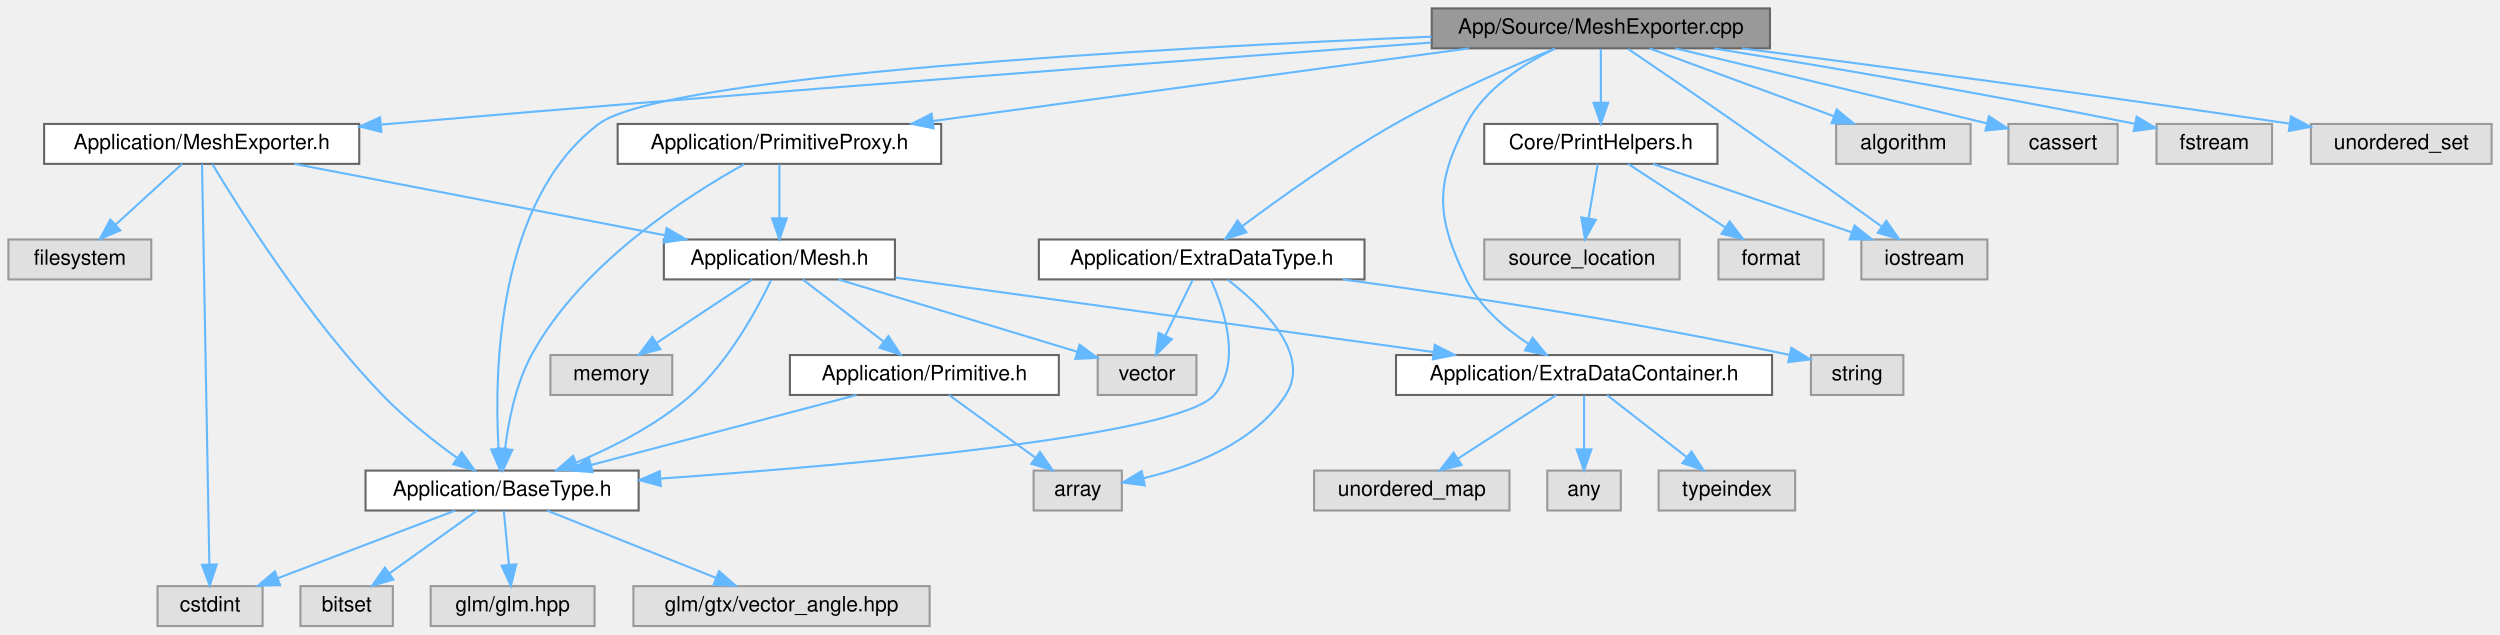
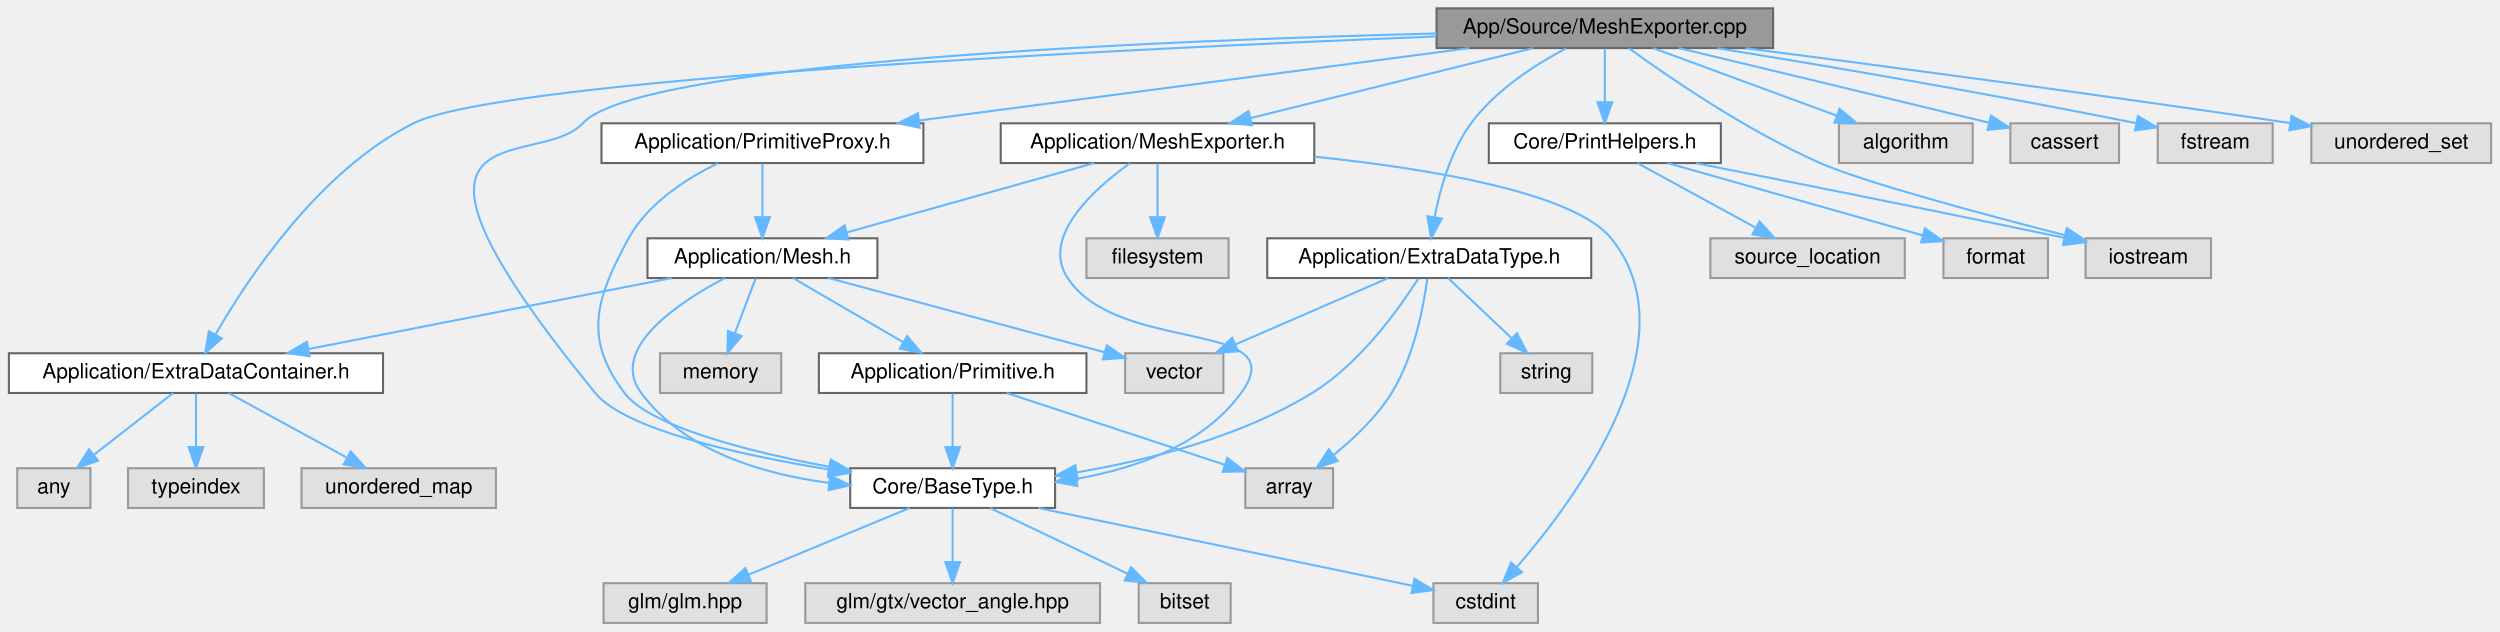
- <svg xmlns="http://www.w3.org/2000/svg" xmlns:xlink="http://www.w3.org/1999/xlink" width="1190pt" height="302pt" viewBox="0.00 0.00 1190.00 302.00">
+ <svg xmlns="http://www.w3.org/2000/svg" xmlns:xlink="http://www.w3.org/1999/xlink" width="1196pt" height="302pt" viewBox="0.00 0.00 1195.50 302.00">
  <g id="graph0" class="graph" transform="scale(1 1) rotate(0) translate(4 298)">
    <g id="Node000001" class="node">
      <g id="a_Node000001">
        <a xlink:title=" ">
-           <polygon fill="#999999" stroke="#666666" points="838.5,-294 677.5,-294 677.5,-275 838.5,-275 838.5,-294" />
-           <text text-anchor="middle" x="758" y="-282" font-family="Helvetica,sans-Serif" font-size="10.00">App/Source/MeshExporter.cpp</text>
+           <polygon fill="#999999" stroke="#666666" points="844,-294 683,-294 683,-275 844,-275 844,-294" />
+           <text text-anchor="middle" x="763.5" y="-282" font-family="Helvetica,sans-Serif" font-size="10.00">App/Source/MeshExporter.cpp</text>
        </a>
      </g>
    </g>
    <g id="Node000002" class="node">
      <g id="a_Node000002">
        <a xlink:href="MeshExporter_8h.html" target="_top" xlink:title=" ">
-           <polygon fill="white" stroke="#666666" points="167,-239 17,-239 17,-220 167,-220 167,-239" />
-           <text text-anchor="middle" x="92" y="-227" font-family="Helvetica,sans-Serif" font-size="10.00">Application/MeshExporter.h</text>
+           <polygon fill="white" stroke="#666666" points="624.5,-239 474.5,-239 474.5,-220 624.5,-220 624.5,-239" />
+           <text text-anchor="middle" x="549.5" y="-227" font-family="Helvetica,sans-Serif" font-size="10.00">Application/MeshExporter.h</text>
        </a>
      </g>
    </g>
    <g id="edge1_Node000001_Node000002" class="edge">
      <g id="a_edge1_Node000001_Node000002">
        <a xlink:title=" ">
-           <path fill="none" stroke="#63b8ff" d="M677.21,-277.74C565.59,-269.67 357.92,-254.27 181,-239 179.88,-238.9 178.75,-238.81 177.61,-238.71" />
-           <polygon fill="#63b8ff" stroke="#63b8ff" points="177.52,-235.18 167.25,-237.78 176.9,-242.16 177.52,-235.18" />
-         </a>
-       </g>
-     </g>
-     <g id="Node000003" class="node">
-       <g id="a_Node000003">
-         <a xlink:href="BaseType_8h.html" target="_top" xlink:title=" ">
-           <polygon fill="white" stroke="#666666" points="300,-74 170,-74 170,-55 300,-55 300,-74" />
-           <text text-anchor="middle" x="235" y="-62" font-family="Helvetica,sans-Serif" font-size="10.00">Application/BaseType.h</text>
-         </a>
-       </g>
-     </g>
-     <g id="edge20_Node000001_Node000003" class="edge">
-       <g id="a_edge20_Node000001_Node000003">
-         <a xlink:title=" ">
-           <path fill="none" stroke="#63b8ff" d="M677.44,-280.56C549.7,-275.22 311.89,-262.27 281,-239 232.71,-202.63 231.19,-121.74 233.29,-84.7" />
-           <polygon fill="#63b8ff" stroke="#63b8ff" points="236.81,-84.55 234.04,-74.32 229.83,-84.04 236.81,-84.55" />
+           <path fill="none" stroke="#63b8ff" d="M729.12,-274.98C692.41,-265.89 634.12,-251.46 593.95,-241.51" />
+           <polygon fill="#63b8ff" stroke="#63b8ff" points="594.7,-238.09 584.15,-239.08 593.02,-244.88 594.7,-238.09" />
+         </a>
+       </g>
+     </g>
+     <g id="Node000004" class="node">
+       <g id="a_Node000004">
+         <a xlink:href="ExtraDataContainer_8h.html" target="_top" xlink:title=" ">
+           <polygon fill="white" stroke="#666666" points="179,-129 0,-129 0,-110 179,-110 179,-129" />
+           <text text-anchor="middle" x="89.5" y="-117" font-family="Helvetica,sans-Serif" font-size="10.00">Application/ExtraDataContainer.h</text>
+         </a>
+       </g>
+     </g>
+     <g id="edge20_Node000001_Node000004" class="edge">
+       <g id="a_edge20_Node000001_Node000004">
+         <a xlink:title=" ">
+           <path fill="none" stroke="#63b8ff" d="M683,-280.57C536.21,-274.73 236.16,-260.36 193.5,-239 148.38,-216.41 114.31,-164.9 98.77,-137.84" />
+           <polygon fill="#63b8ff" stroke="#63b8ff" points="101.82,-136.11 93.9,-129.07 95.7,-139.52 101.82,-136.11" />
        </a>
      </g>
    </g>
    <g id="Node000009" class="node">
      <g id="a_Node000009">
-         <a xlink:href="ExtraDataContainer_8h.html" target="_top" xlink:title=" ">
-           <polygon fill="white" stroke="#666666" points="839.5,-129 660.5,-129 660.5,-110 839.5,-110 839.5,-129" />
-           <text text-anchor="middle" x="750" y="-117" font-family="Helvetica,sans-Serif" font-size="10.00">Application/ExtraDataContainer.h</text>
-         </a>
-       </g>
-     </g>
-     <g id="edge21_Node000001_Node000009" class="edge">
-       <g id="a_edge21_Node000001_Node000009">
-         <a xlink:title=" ">
-           <path fill="none" stroke="#63b8ff" d="M736.21,-274.87C721.36,-267.69 702.84,-255.91 694,-239 678.77,-209.85 679.7,-194.62 694,-165 700.22,-152.12 712.18,-141.82 723.46,-134.38" />
-           <polygon fill="#63b8ff" stroke="#63b8ff" points="725.51,-137.23 732.23,-129.04 721.87,-131.25 725.51,-137.23" />
+         <a xlink:href="BaseType_8h.html" target="_top" xlink:title=" ">
+           <polygon fill="white" stroke="#666666" points="500.5,-74 402.5,-74 402.5,-55 500.5,-55 500.5,-74" />
+           <text text-anchor="middle" x="451.5" y="-62" font-family="Helvetica,sans-Serif" font-size="10.00">Core/BaseType.h</text>
+         </a>
+       </g>
+     </g>
+     <g id="edge29_Node000001_Node000009" class="edge">
+       <g id="a_edge29_Node000001_Node000009">
+         <a xlink:title=" ">
+           <path fill="none" stroke="#63b8ff" d="M682.99,-281.98C551.24,-278.66 301.44,-268.51 274.5,-239 253.22,-215.7 165.59,-250.56 280.5,-110 294.73,-92.59 348.73,-80.53 392.29,-73.4" />
+           <polygon fill="#63b8ff" stroke="#63b8ff" points="392.92,-76.84 402.25,-71.82 391.83,-69.93 392.92,-76.84" />
        </a>
      </g>
    </g>
    <g id="Node000018" class="node">
      <g id="a_Node000018">
        <a xlink:href="ExtraDataType_8h.html" target="_top" xlink:title=" ">
-           <polygon fill="white" stroke="#666666" points="645.5,-184 490.5,-184 490.5,-165 645.5,-165 645.5,-184" />
-           <text text-anchor="middle" x="568" y="-172" font-family="Helvetica,sans-Serif" font-size="10.00">Application/ExtraDataType.h</text>
-         </a>
-       </g>
-     </g>
-     <g id="edge22_Node000001_Node000018" class="edge">
-       <g id="a_edge22_Node000001_Node000018">
-         <a xlink:title=" ">
-           <path fill="none" stroke="#63b8ff" d="M736.04,-274.85C715.81,-266.57 685.2,-253.27 660,-239 633.73,-224.13 605.42,-203.88 587.25,-190.29" />
-           <polygon fill="#63b8ff" stroke="#63b8ff" points="589.28,-187.44 579.19,-184.2 585.06,-193.02 589.28,-187.44" />
+           <polygon fill="white" stroke="#666666" points="757,-184 602,-184 602,-165 757,-165 757,-184" />
+           <text text-anchor="middle" x="679.5" y="-172" font-family="Helvetica,sans-Serif" font-size="10.00">Application/ExtraDataType.h</text>
+         </a>
+       </g>
+     </g>
+     <g id="edge21_Node000001_Node000018" class="edge">
+       <g id="a_edge21_Node000001_Node000018">
+         <a xlink:title=" ">
+           <path fill="none" stroke="#63b8ff" d="M744.98,-274.88C730.64,-267.32 711.29,-255.03 699.5,-239 689.76,-225.76 684.67,-207.64 682.07,-194.14" />
+           <polygon fill="#63b8ff" stroke="#63b8ff" points="685.5,-193.4 680.42,-184.1 678.59,-194.54 685.5,-193.4" />
        </a>
      </g>
    </g>
    <g id="Node000020" class="node">
      <g id="a_Node000020">
        <a xlink:href="PrimitiveProxy_8h.html" target="_top" xlink:title=" ">
-           <polygon fill="white" stroke="#666666" points="444,-239 290,-239 290,-220 444,-220 444,-239" />
-           <text text-anchor="middle" x="367" y="-227" font-family="Helvetica,sans-Serif" font-size="10.00">Application/PrimitiveProxy.h</text>
-         </a>
-       </g>
-     </g>
-     <g id="edge27_Node000001_Node000020" class="edge">
-       <g id="a_edge27_Node000001_Node000020">
-         <a xlink:title=" ">
-           <path fill="none" stroke="#63b8ff" d="M695.18,-274.98C625.6,-265.55 513.55,-250.36 440.09,-240.41" />
-           <polygon fill="#63b8ff" stroke="#63b8ff" points="440.37,-236.91 429.99,-239.04 439.43,-243.85 440.37,-236.91" />
+           <polygon fill="white" stroke="#666666" points="437.5,-239 283.5,-239 283.5,-220 437.5,-220 437.5,-239" />
+           <text text-anchor="middle" x="360.5" y="-227" font-family="Helvetica,sans-Serif" font-size="10.00">Application/PrimitiveProxy.h</text>
+         </a>
+       </g>
+     </g>
+     <g id="edge26_Node000001_Node000020" class="edge">
+       <g id="a_edge26_Node000001_Node000020">
+         <a xlink:title=" ">
+           <path fill="none" stroke="#63b8ff" d="M698.75,-274.98C626.88,-265.53 511.08,-250.3 435.37,-240.35" />
+           <polygon fill="#63b8ff" stroke="#63b8ff" points="435.79,-236.87 425.42,-239.04 434.88,-243.81 435.79,-236.87" />
        </a>
      </g>
    </g>
    <g id="Node000021" class="node">
      <g id="a_Node000021">
        <a xlink:href="PrintHelpers_8h.html" target="_top" xlink:title=" ">
-           <polygon fill="white" stroke="#666666" points="813.5,-239 702.5,-239 702.5,-220 813.5,-220 813.5,-239" />
-           <text text-anchor="middle" x="758" y="-227" font-family="Helvetica,sans-Serif" font-size="10.00">Core/PrintHelpers.h</text>
+           <polygon fill="white" stroke="#666666" points="819,-239 708,-239 708,-220 819,-220 819,-239" />
+           <text text-anchor="middle" x="763.5" y="-227" font-family="Helvetica,sans-Serif" font-size="10.00">Core/PrintHelpers.h</text>
        </a>
      </g>
    </g>
    <g id="edge30_Node000001_Node000021" class="edge">
      <g id="a_edge30_Node000001_Node000021">
        <a xlink:title=" ">
-           <path fill="none" stroke="#63b8ff" d="M758,-274.75C758,-267.8 758,-257.85 758,-249.13" />
-           <polygon fill="#63b8ff" stroke="#63b8ff" points="761.5,-249.09 758,-239.09 754.5,-249.09 761.5,-249.09" />
+           <path fill="none" stroke="#63b8ff" d="M763.5,-274.75C763.5,-267.8 763.5,-257.85 763.5,-249.13" />
+           <polygon fill="#63b8ff" stroke="#63b8ff" points="767,-249.09 763.5,-239.09 760,-249.09 767,-249.09" />
        </a>
      </g>
    </g>
    <g id="Node000023" class="node">
      <g id="a_Node000023">
        <a xlink:title=" ">
-           <polygon fill="#e0e0e0" stroke="#999999" points="942,-184 882,-184 882,-165 942,-165 942,-184" />
-           <text text-anchor="middle" x="912" y="-172" font-family="Helvetica,sans-Serif" font-size="10.00">iostream</text>
+           <polygon fill="#e0e0e0" stroke="#999999" points="1053.5,-184 993.5,-184 993.5,-165 1053.5,-165 1053.5,-184" />
+           <text text-anchor="middle" x="1023.5" y="-172" font-family="Helvetica,sans-Serif" font-size="10.00">iostream</text>
        </a>
      </g>
    </g>
    <g id="edge37_Node000001_Node000023" class="edge">
      <g id="a_edge37_Node000001_Node000023">
        <a xlink:title=" ">
-           <path fill="none" stroke="#63b8ff" d="M771,-274.71C784.16,-265.78 805.07,-251.54 823,-239 846.58,-222.52 873.44,-203.29 891.43,-190.35" />
-           <polygon fill="#63b8ff" stroke="#63b8ff" points="893.89,-192.89 899.96,-184.2 889.8,-187.21 893.89,-192.89" />
+           <path fill="none" stroke="#63b8ff" d="M774.96,-274.95C793.39,-261.56 831.12,-235.56 866.5,-220 887.43,-210.79 944.41,-195.5 983.64,-185.46" />
+           <polygon fill="#63b8ff" stroke="#63b8ff" points="984.61,-188.82 993.44,-182.96 982.89,-182.04 984.61,-188.82" />
        </a>
      </g>
    </g>
    <g id="Node000025" class="node">
      <g id="a_Node000025">
        <a xlink:title=" ">
-           <polygon fill="#e0e0e0" stroke="#999999" points="934,-239 870,-239 870,-220 934,-220 934,-239" />
-           <text text-anchor="middle" x="902" y="-227" font-family="Helvetica,sans-Serif" font-size="10.00">algorithm</text>
+           <polygon fill="#e0e0e0" stroke="#999999" points="939.5,-239 875.5,-239 875.5,-220 939.5,-220 939.5,-239" />
+           <text text-anchor="middle" x="907.5" y="-227" font-family="Helvetica,sans-Serif" font-size="10.00">algorithm</text>
        </a>
      </g>
    </g>
    <g id="edge34_Node000001_Node000025" class="edge">
      <g id="a_edge34_Node000001_Node000025">
        <a xlink:title=" ">
-           <path fill="none" stroke="#63b8ff" d="M781.14,-274.98C804.82,-266.27 841.87,-252.63 868.71,-242.75" />
-           <polygon fill="#63b8ff" stroke="#63b8ff" points="870.27,-245.91 878.44,-239.17 867.85,-239.34 870.27,-245.91" />
+           <path fill="none" stroke="#63b8ff" d="M786.64,-274.98C810.32,-266.27 847.37,-252.63 874.21,-242.75" />
+           <polygon fill="#63b8ff" stroke="#63b8ff" points="875.77,-245.91 883.94,-239.17 873.35,-239.34 875.77,-245.91" />
        </a>
      </g>
    </g>
    <g id="Node000026" class="node">
      <g id="a_Node000026">
        <a xlink:title=" ">
-           <polygon fill="#e0e0e0" stroke="#999999" points="1004,-239 952,-239 952,-220 1004,-220 1004,-239" />
-           <text text-anchor="middle" x="978" y="-227" font-family="Helvetica,sans-Serif" font-size="10.00">cassert</text>
+           <polygon fill="#e0e0e0" stroke="#999999" points="1009.5,-239 957.5,-239 957.5,-220 1009.5,-220 1009.5,-239" />
+           <text text-anchor="middle" x="983.5" y="-227" font-family="Helvetica,sans-Serif" font-size="10.00">cassert</text>
        </a>
      </g>
    </g>
    <g id="edge35_Node000001_Node000026" class="edge">
      <g id="a_edge35_Node000001_Node000026">
        <a xlink:title=" ">
-           <path fill="none" stroke="#63b8ff" d="M793.47,-274.99C828.68,-266.54 884.46,-253.14 941.69,-239.31" />
-           <polygon fill="#63b8ff" stroke="#63b8ff" points="942.73,-242.66 951.63,-236.91 941.09,-235.86 942.73,-242.66" />
+           <path fill="none" stroke="#63b8ff" d="M798.97,-274.99C834.18,-266.54 889.96,-253.14 947.19,-239.31" />
+           <polygon fill="#63b8ff" stroke="#63b8ff" points="948.23,-242.66 957.13,-236.91 946.59,-235.86 948.23,-242.66" />
        </a>
      </g>
    </g>
    <g id="Node000027" class="node">
      <g id="a_Node000027">
        <a xlink:title=" ">
-           <polygon fill="#e0e0e0" stroke="#999999" points="1077.5,-239 1022.5,-239 1022.5,-220 1077.5,-220 1077.5,-239" />
-           <text text-anchor="middle" x="1050" y="-227" font-family="Helvetica,sans-Serif" font-size="10.00">fstream</text>
+           <polygon fill="#e0e0e0" stroke="#999999" points="1083,-239 1028,-239 1028,-220 1083,-220 1083,-239" />
+           <text text-anchor="middle" x="1055.5" y="-227" font-family="Helvetica,sans-Serif" font-size="10.00">fstream</text>
        </a>
      </g>
    </g>
    <g id="edge36_Node000001_Node000027" class="edge">
      <g id="a_edge36_Node000001_Node000027">
        <a xlink:title=" ">
-           <path fill="none" stroke="#63b8ff" d="M811.88,-274.95C861.38,-266.9 937,-254.13 1012.05,-239.1" />
-           <polygon fill="#63b8ff" stroke="#63b8ff" points="1013.04,-242.47 1022.15,-237.06 1011.66,-235.61 1013.04,-242.47" />
+           <path fill="none" stroke="#63b8ff" d="M817.38,-274.95C866.88,-266.9 942.5,-254.13 1017.55,-239.1" />
+           <polygon fill="#63b8ff" stroke="#63b8ff" points="1018.54,-242.47 1027.65,-237.06 1017.16,-235.61 1018.54,-242.47" />
        </a>
      </g>
    </g>
    <g id="Node000028" class="node">
      <g id="a_Node000028">
        <a xlink:title=" ">
-           <polygon fill="#e0e0e0" stroke="#999999" points="1182,-239 1096,-239 1096,-220 1182,-220 1182,-239" />
-           <text text-anchor="middle" x="1139" y="-227" font-family="Helvetica,sans-Serif" font-size="10.00">unordered_set</text>
+           <polygon fill="#e0e0e0" stroke="#999999" points="1187.5,-239 1101.5,-239 1101.5,-220 1187.5,-220 1187.5,-239" />
+           <text text-anchor="middle" x="1144.5" y="-227" font-family="Helvetica,sans-Serif" font-size="10.00">unordered_set</text>
        </a>
      </g>
    </g>
    <g id="edge38_Node000001_Node000028" class="edge">
      <g id="a_edge38_Node000001_Node000028">
        <a xlink:title=" ">
-           <path fill="none" stroke="#63b8ff" d="M825.18,-274.96C889.52,-266.66 989.59,-253.43 1085.97,-239.12" />
-           <polygon fill="#63b8ff" stroke="#63b8ff" points="1086.51,-242.58 1095.88,-237.64 1085.48,-235.65 1086.51,-242.58" />
+           <path fill="none" stroke="#63b8ff" d="M830.68,-274.96C895.02,-266.66 995.09,-253.43 1091.47,-239.12" />
+           <polygon fill="#63b8ff" stroke="#63b8ff" points="1092.01,-242.58 1101.38,-237.64 1090.98,-235.65 1092.01,-242.58" />
+         </a>
+       </g>
+     </g>
+     <g id="Node000003" class="node">
+       <g id="a_Node000003">
+         <a xlink:href="Mesh_8h.html" target="_top" xlink:title=" ">
+           <polygon fill="white" stroke="#666666" points="415.5,-184 305.5,-184 305.5,-165 415.5,-165 415.5,-184" />
+           <text text-anchor="middle" x="360.5" y="-172" font-family="Helvetica,sans-Serif" font-size="10.00">Application/Mesh.h</text>
        </a>
      </g>
    </g>
    <g id="edge2_Node000002_Node000003" class="edge">
      <g id="a_edge2_Node000002_Node000003">
        <a xlink:title=" ">
-           <path fill="none" stroke="#63b8ff" d="M97.1,-219.84C109.41,-199.36 142.33,-146.94 178,-110 188.73,-98.88 202.32,-88.17 213.54,-80.04" />
-           <polygon fill="#63b8ff" stroke="#63b8ff" points="215.78,-82.74 221.93,-74.12 211.74,-77.03 215.78,-82.74" />
+           <path fill="none" stroke="#63b8ff" d="M519.13,-219.98C487.13,-211.01 436.54,-196.82 401.12,-186.89" />
+           <polygon fill="#63b8ff" stroke="#63b8ff" points="401.68,-183.41 391.1,-184.08 399.79,-190.15 401.68,-183.41" />
+         </a>
+       </g>
+     </g>
+     <g id="edge17_Node000002_Node000009" class="edge">
+       <g id="a_edge17_Node000002_Node000009">
+         <a xlink:title=" ">
+           <path fill="none" stroke="#63b8ff" d="M536.34,-219.93C519.37,-207.77 493.5,-184.81 506.5,-165 530.78,-128 615.55,-145.77 589.5,-110 571.47,-85.24 539.41,-73.97 510.73,-68.95" />
+           <polygon fill="#63b8ff" stroke="#63b8ff" points="511.17,-65.48 500.75,-67.42 510.11,-72.4 511.17,-65.48" />
+         </a>
+       </g>
+     </g>
+     <g id="Node000013" class="node">
+       <g id="a_Node000013">
+         <a xlink:title=" ">
+           <polygon fill="#e0e0e0" stroke="#999999" points="731.5,-19 681.5,-19 681.5,0 731.5,0 731.5,-19" />
+           <text text-anchor="middle" x="706.5" y="-7" font-family="Helvetica,sans-Serif" font-size="10.00">cstdint</text>
+         </a>
+       </g>
+     </g>
+     <g id="edge18_Node000002_Node000013" class="edge">
+       <g id="a_edge18_Node000002_Node000013">
+         <a xlink:title=" ">
+           <path fill="none" stroke="#63b8ff" d="M624.58,-223.05C679.97,-217.29 748.66,-205.87 766.5,-184 805.89,-135.71 750.11,-59.97 721.56,-26.89" />
+           <polygon fill="#63b8ff" stroke="#63b8ff" points="723.9,-24.25 714.64,-19.09 718.66,-28.89 723.9,-24.25" />
+         </a>
+       </g>
+     </g>
+     <g id="Node000017" class="node">
+       <g id="a_Node000017">
+         <a xlink:title=" ">
+           <polygon fill="#e0e0e0" stroke="#999999" points="583.5,-184 515.5,-184 515.5,-165 583.5,-165 583.5,-184" />
+           <text text-anchor="middle" x="549.5" y="-172" font-family="Helvetica,sans-Serif" font-size="10.00">filesystem</text>
+         </a>
+       </g>
+     </g>
+     <g id="edge19_Node000002_Node000017" class="edge">
+       <g id="a_edge19_Node000002_Node000017">
+         <a xlink:title=" ">
+           <path fill="none" stroke="#63b8ff" d="M549.5,-219.75C549.5,-212.8 549.5,-202.85 549.5,-194.13" />
+           <polygon fill="#63b8ff" stroke="#63b8ff" points="553,-194.09 549.5,-184.09 546,-194.09 553,-194.09" />
+         </a>
+       </g>
+     </g>
+     <g id="edge3_Node000003_Node000004" class="edge">
+       <g id="a_edge3_Node000003_Node000004">
+         <a xlink:title=" ">
+           <path fill="none" stroke="#63b8ff" d="M316.96,-164.98C269.69,-155.74 194.15,-140.97 143.22,-131.01" />
+           <polygon fill="#63b8ff" stroke="#63b8ff" points="143.87,-127.57 133.38,-129.08 142.52,-134.44 143.87,-127.57" />
+         </a>
+       </g>
+     </g>
+     <g id="Node000008" class="node">
+       <g id="a_Node000008">
+         <a xlink:href="Primitive_8h.html" target="_top" xlink:title=" ">
+           <polygon fill="white" stroke="#666666" points="515.5,-129 387.5,-129 387.5,-110 515.5,-110 515.5,-129" />
+           <text text-anchor="middle" x="451.5" y="-117" font-family="Helvetica,sans-Serif" font-size="10.00">Application/Primitive.h</text>
+         </a>
+       </g>
+     </g>
+     <g id="edge7_Node000003_Node000008" class="edge">
+       <g id="a_edge7_Node000003_Node000008">
+         <a xlink:title=" ">
+           <path fill="none" stroke="#63b8ff" d="M375.12,-164.98C389.36,-156.69 411.25,-143.94 427.95,-134.22" />
+           <polygon fill="#63b8ff" stroke="#63b8ff" points="429.73,-137.23 436.61,-129.17 426.21,-131.18 429.73,-137.23" />
+         </a>
+       </g>
+     </g>
+     <g id="edge14_Node000003_Node000009" class="edge">
+       <g id="a_edge14_Node000003_Node000009">
+         <a xlink:title=" ">
+           <path fill="none" stroke="#63b8ff" d="M342.45,-164.95C320.1,-153.18 286.8,-131.07 302.5,-110 323.09,-82.36 360.21,-71.22 392.24,-67" />
+           <polygon fill="#63b8ff" stroke="#63b8ff" points="392.89,-70.45 402.44,-65.86 392.11,-63.49 392.89,-70.45" />
+         </a>
+       </g>
+     </g>
+     <g id="Node000015" class="node">
+       <g id="a_Node000015">
+         <a xlink:title=" ">
+           <polygon fill="#e0e0e0" stroke="#999999" points="369.5,-129 311.5,-129 311.5,-110 369.5,-110 369.5,-129" />
+           <text text-anchor="middle" x="340.5" y="-117" font-family="Helvetica,sans-Serif" font-size="10.00">memory</text>
+         </a>
+       </g>
+     </g>
+     <g id="edge15_Node000003_Node000015" class="edge">
+       <g id="a_edge15_Node000003_Node000015">
+         <a xlink:title=" ">
+           <path fill="none" stroke="#63b8ff" d="M357.2,-164.75C354.52,-157.65 350.65,-147.4 347.31,-138.56" />
+           <polygon fill="#63b8ff" stroke="#63b8ff" points="350.55,-137.21 343.74,-129.09 344,-139.68 350.55,-137.21" />
+         </a>
+       </g>
+     </g>
+     <g id="Node000016" class="node">
+       <g id="a_Node000016">
+         <a xlink:title=" ">
+           <polygon fill="#e0e0e0" stroke="#999999" points="581,-129 534,-129 534,-110 581,-110 581,-129" />
+           <text text-anchor="middle" x="557.5" y="-117" font-family="Helvetica,sans-Serif" font-size="10.00">vector</text>
+         </a>
+       </g>
+     </g>
+     <g id="edge16_Node000003_Node000016" class="edge">
+       <g id="a_edge16_Node000003_Node000016">
+         <a xlink:title=" ">
+           <path fill="none" stroke="#63b8ff" d="M392.15,-164.98C428.34,-155.25 487.32,-139.38 524.19,-129.46" />
+           <polygon fill="#63b8ff" stroke="#63b8ff" points="525.22,-132.81 533.96,-126.83 523.4,-126.05 525.22,-132.81" />
+         </a>
+       </g>
+     </g>
+     <g id="Node000005" class="node">
+       <g id="a_Node000005">
+         <a xlink:title=" ">
+           <polygon fill="#e0e0e0" stroke="#999999" points="39,-74 4,-74 4,-55 39,-55 39,-74" />
+           <text text-anchor="middle" x="21.5" y="-62" font-family="Helvetica,sans-Serif" font-size="10.00">any</text>
+         </a>
+       </g>
+     </g>
+     <g id="edge4_Node000004_Node000005" class="edge">
+       <g id="a_edge4_Node000004_Node000005">
+         <a xlink:title=" ">
+           <path fill="none" stroke="#63b8ff" d="M78.57,-109.98C68.42,-102.07 53.08,-90.11 40.85,-80.58" />
+           <polygon fill="#63b8ff" stroke="#63b8ff" points="42.66,-77.56 32.62,-74.17 38.36,-83.08 42.66,-77.56" />
+         </a>
+       </g>
+     </g>
+     <g id="Node000006" class="node">
+       <g id="a_Node000006">
+         <a xlink:title=" ">
+           <polygon fill="#e0e0e0" stroke="#999999" points="122,-74 57,-74 57,-55 122,-55 122,-74" />
+           <text text-anchor="middle" x="89.5" y="-62" font-family="Helvetica,sans-Serif" font-size="10.00">typeindex</text>
+         </a>
+       </g>
+     </g>
+     <g id="edge5_Node000004_Node000006" class="edge">
+       <g id="a_edge5_Node000004_Node000006">
+         <a xlink:title=" ">
+           <path fill="none" stroke="#63b8ff" d="M89.5,-109.75C89.5,-102.8 89.5,-92.85 89.5,-84.13" />
+           <polygon fill="#63b8ff" stroke="#63b8ff" points="93,-84.09 89.5,-74.09 86,-84.09 93,-84.09" />
        </a>
      </g>
    </g>
    <g id="Node000007" class="node">
      <g id="a_Node000007">
        <a xlink:title=" ">
-           <polygon fill="#e0e0e0" stroke="#999999" points="121,-19 71,-19 71,0 121,0 121,-19" />
-           <text text-anchor="middle" x="96" y="-7" font-family="Helvetica,sans-Serif" font-size="10.00">cstdint</text>
-         </a>
-       </g>
-     </g>
-     <g id="edge18_Node000002_Node000007" class="edge">
-       <g id="a_edge18_Node000002_Node000007">
-         <a xlink:title=" ">
-           <path fill="none" stroke="#63b8ff" d="M92.16,-219.95C92.74,-187.95 94.82,-74.68 95.65,-29.4" />
-           <polygon fill="#63b8ff" stroke="#63b8ff" points="99.16,-29.29 95.84,-19.22 92.16,-29.16 99.16,-29.29" />
-         </a>
-       </g>
-     </g>
-     <g id="Node000008" class="node">
-       <g id="a_Node000008">
-         <a xlink:href="Mesh_8h.html" target="_top" xlink:title=" ">
-           <polygon fill="white" stroke="#666666" points="422,-184 312,-184 312,-165 422,-165 422,-184" />
-           <text text-anchor="middle" x="367" y="-172" font-family="Helvetica,sans-Serif" font-size="10.00">Application/Mesh.h</text>
-         </a>
-       </g>
-     </g>
-     <g id="edge7_Node000002_Node000008" class="edge">
-       <g id="a_edge7_Node000002_Node000008">
-         <a xlink:title=" ">
-           <path fill="none" stroke="#63b8ff" d="M136.18,-219.98C184.15,-210.74 260.81,-195.97 312.48,-186.01" />
-           <polygon fill="#63b8ff" stroke="#63b8ff" points="313.31,-189.41 322.47,-184.08 311.99,-182.54 313.31,-189.41" />
-         </a>
-       </g>
-     </g>
-     <g id="Node000017" class="node">
-       <g id="a_Node000017">
-         <a xlink:title=" ">
-           <polygon fill="#e0e0e0" stroke="#999999" points="68,-184 0,-184 0,-165 68,-165 68,-184" />
-           <text text-anchor="middle" x="34" y="-172" font-family="Helvetica,sans-Serif" font-size="10.00">filesystem</text>
-         </a>
-       </g>
-     </g>
-     <g id="edge19_Node000002_Node000017" class="edge">
-       <g id="a_edge19_Node000002_Node000017">
-         <a xlink:title=" ">
-           <path fill="none" stroke="#63b8ff" d="M82.68,-219.98C74.19,-212.23 61.44,-200.58 51.12,-191.14" />
-           <polygon fill="#63b8ff" stroke="#63b8ff" points="53.23,-188.33 43.49,-184.17 48.51,-193.5 53.23,-188.33" />
-         </a>
-       </g>
-     </g>
-     <g id="Node000004" class="node">
-       <g id="a_Node000004">
-         <a xlink:title=" ">
-           <polygon fill="#e0e0e0" stroke="#999999" points="279,-19 201,-19 201,0 279,0 279,-19" />
-           <text text-anchor="middle" x="240" y="-7" font-family="Helvetica,sans-Serif" font-size="10.00">glm/glm.hpp</text>
-         </a>
-       </g>
-     </g>
-     <g id="edge3_Node000003_Node000004" class="edge">
-       <g id="a_edge3_Node000003_Node000004">
-         <a xlink:title=" ">
-           <path fill="none" stroke="#63b8ff" d="M235.83,-54.75C236.48,-47.8 237.42,-37.85 238.24,-29.13" />
-           <polygon fill="#63b8ff" stroke="#63b8ff" points="241.73,-29.37 239.19,-19.09 234.77,-28.72 241.73,-29.37" />
-         </a>
-       </g>
-     </g>
-     <g id="Node000005" class="node">
-       <g id="a_Node000005">
-         <a xlink:title=" ">
-           <polygon fill="#e0e0e0" stroke="#999999" points="438.5,-19 297.5,-19 297.5,0 438.5,0 438.5,-19" />
-           <text text-anchor="middle" x="368" y="-7" font-family="Helvetica,sans-Serif" font-size="10.00">glm/gtx/vector_angle.hpp</text>
-         </a>
-       </g>
-     </g>
-     <g id="edge4_Node000003_Node000005" class="edge">
-       <g id="a_edge4_Node000003_Node000005">
-         <a xlink:title=" ">
-           <path fill="none" stroke="#63b8ff" d="M256.37,-54.98C278.15,-46.3 312.16,-32.75 336.92,-22.88" />
-           <polygon fill="#63b8ff" stroke="#63b8ff" points="338.25,-26.12 346.24,-19.17 335.66,-19.62 338.25,-26.12" />
-         </a>
-       </g>
-     </g>
-     <g id="Node000006" class="node">
-       <g id="a_Node000006">
-         <a xlink:title=" ">
-           <polygon fill="#e0e0e0" stroke="#999999" points="183,-19 139,-19 139,0 183,0 183,-19" />
-           <text text-anchor="middle" x="161" y="-7" font-family="Helvetica,sans-Serif" font-size="10.00">bitset</text>
-         </a>
-       </g>
-     </g>
-     <g id="edge5_Node000003_Node000006" class="edge">
-       <g id="a_edge5_Node000003_Node000006">
-         <a xlink:title=" ">
-           <path fill="none" stroke="#63b8ff" d="M223.11,-54.98C211.85,-46.92 194.71,-34.65 181.29,-25.03" />
-           <polygon fill="#63b8ff" stroke="#63b8ff" points="183.27,-22.15 173.11,-19.17 179.2,-27.84 183.27,-22.15" />
-         </a>
-       </g>
-     </g>
-     <g id="edge6_Node000003_Node000007" class="edge">
-       <g id="a_edge6_Node000003_Node000007">
-         <a xlink:title=" ">
-           <path fill="none" stroke="#63b8ff" d="M212.67,-54.98C189.8,-46.27 154.04,-32.63 128.14,-22.75" />
-           <polygon fill="#63b8ff" stroke="#63b8ff" points="129.33,-19.46 118.74,-19.17 126.84,-26 129.33,-19.46" />
-         </a>
-       </g>
-     </g>
-     <g id="edge8_Node000008_Node000003" class="edge">
-       <g id="a_edge8_Node000008_Node000003">
-         <a xlink:title=" ">
-           <path fill="none" stroke="#63b8ff" d="M363.02,-164.64C356.66,-151.29 343.04,-125.91 325,-110 309.12,-95.99 288.04,-85.26 270.27,-77.84" />
-           <polygon fill="#63b8ff" stroke="#63b8ff" points="271.38,-74.52 260.8,-74.07 268.79,-81.02 271.38,-74.52" />
-         </a>
-       </g>
-     </g>
-     <g id="edge9_Node000008_Node000009" class="edge">
-       <g id="a_edge9_Node000008_Node000009">
-         <a xlink:title=" ">
-           <path fill="none" stroke="#63b8ff" d="M422.28,-165.85C489.75,-156.51 603.99,-140.71 678.19,-130.44" />
-           <polygon fill="#63b8ff" stroke="#63b8ff" points="678.96,-133.86 688.39,-129.03 678.01,-126.93 678.96,-133.86" />
-         </a>
-       </g>
-     </g>
-     <g id="Node000013" class="node">
-       <g id="a_Node000013">
-         <a xlink:href="Primitive_8h.html" target="_top" xlink:title=" ">
-           <polygon fill="white" stroke="#666666" points="500,-129 372,-129 372,-110 500,-110 500,-129" />
-           <text text-anchor="middle" x="436" y="-117" font-family="Helvetica,sans-Serif" font-size="10.00">Application/Primitive.h</text>
-         </a>
-       </g>
-     </g>
-     <g id="edge13_Node000008_Node000013" class="edge">
-       <g id="a_edge13_Node000008_Node000013">
-         <a xlink:title=" ">
-           <path fill="none" stroke="#63b8ff" d="M378.09,-164.98C388.49,-157 404.26,-144.88 416.72,-135.31" />
-           <polygon fill="#63b8ff" stroke="#63b8ff" points="418.91,-138.04 424.71,-129.17 414.65,-132.49 418.91,-138.04" />
-         </a>
-       </g>
-     </g>
-     <g id="Node000015" class="node">
-       <g id="a_Node000015">
-         <a xlink:title=" ">
-           <polygon fill="#e0e0e0" stroke="#999999" points="316,-129 258,-129 258,-110 316,-110 316,-129" />
-           <text text-anchor="middle" x="287" y="-117" font-family="Helvetica,sans-Serif" font-size="10.00">memory</text>
-         </a>
-       </g>
-     </g>
-     <g id="edge16_Node000008_Node000015" class="edge">
-       <g id="a_edge16_Node000008_Node000015">
-         <a xlink:title=" ">
-           <path fill="none" stroke="#63b8ff" d="M354.15,-164.98C341.86,-156.84 323.09,-144.41 308.52,-134.76" />
-           <polygon fill="#63b8ff" stroke="#63b8ff" points="310.36,-131.78 300.09,-129.17 306.49,-137.61 310.36,-131.78" />
-         </a>
-       </g>
-     </g>
-     <g id="Node000016" class="node">
-       <g id="a_Node000016">
-         <a xlink:title=" ">
-           <polygon fill="#e0e0e0" stroke="#999999" points="565.5,-129 518.5,-129 518.5,-110 565.5,-110 565.5,-129" />
-           <text text-anchor="middle" x="542" y="-117" font-family="Helvetica,sans-Serif" font-size="10.00">vector</text>
-         </a>
-       </g>
-     </g>
-     <g id="edge17_Node000008_Node000016" class="edge">
-       <g id="a_edge17_Node000008_Node000016">
-         <a xlink:title=" ">
-           <path fill="none" stroke="#63b8ff" d="M395.12,-164.98C426.11,-155.6 475.93,-140.51 508.82,-130.55" />
-           <polygon fill="#63b8ff" stroke="#63b8ff" points="509.89,-133.88 518.44,-127.63 507.86,-127.18 509.89,-133.88" />
+           <polygon fill="#e0e0e0" stroke="#999999" points="233,-74 140,-74 140,-55 233,-55 233,-74" />
+           <text text-anchor="middle" x="186.5" y="-62" font-family="Helvetica,sans-Serif" font-size="10.00">unordered_map</text>
+         </a>
+       </g>
+     </g>
+     <g id="edge6_Node000004_Node000007" class="edge">
+       <g id="a_edge6_Node000004_Node000007">
+         <a xlink:title=" ">
+           <path fill="none" stroke="#63b8ff" d="M105.08,-109.98C120.27,-101.69 143.6,-88.94 161.4,-79.22" />
+           <polygon fill="#63b8ff" stroke="#63b8ff" points="163.53,-82.04 170.63,-74.17 160.18,-75.89 163.53,-82.04" />
+         </a>
+       </g>
+     </g>
+     <g id="edge8_Node000008_Node000009" class="edge">
+       <g id="a_edge8_Node000008_Node000009">
+         <a xlink:title=" ">
+           <path fill="none" stroke="#63b8ff" d="M451.5,-109.75C451.5,-102.8 451.5,-92.85 451.5,-84.13" />
+           <polygon fill="#63b8ff" stroke="#63b8ff" points="455,-84.09 451.5,-74.09 448,-84.09 455,-84.09" />
+         </a>
+       </g>
+     </g>
+     <g id="Node000014" class="node">
+       <g id="a_Node000014">
+         <a xlink:title=" ">
+           <polygon fill="#e0e0e0" stroke="#999999" points="633.5,-74 591.5,-74 591.5,-55 633.5,-55 633.5,-74" />
+           <text text-anchor="middle" x="612.5" y="-62" font-family="Helvetica,sans-Serif" font-size="10.00">array</text>
+         </a>
+       </g>
+     </g>
+     <g id="edge13_Node000008_Node000014" class="edge">
+       <g id="a_edge13_Node000008_Node000014">
+         <a xlink:title=" ">
+           <path fill="none" stroke="#63b8ff" d="M477.37,-109.98C505.8,-100.63 551.44,-85.6 581.7,-75.64" />
+           <polygon fill="#63b8ff" stroke="#63b8ff" points="582.92,-78.92 591.32,-72.47 580.73,-72.27 582.92,-78.92" />
        </a>
      </g>
    </g>
    <g id="Node000010" class="node">
      <g id="a_Node000010">
        <a xlink:title=" ">
-           <polygon fill="#e0e0e0" stroke="#999999" points="767.5,-74 732.5,-74 732.5,-55 767.5,-55 767.5,-74" />
-           <text text-anchor="middle" x="750" y="-62" font-family="Helvetica,sans-Serif" font-size="10.00">any</text>
-         </a>
-       </g>
-     </g>
-     <g id="edge10_Node000009_Node000010" class="edge">
-       <g id="a_edge10_Node000009_Node000010">
-         <a xlink:title=" ">
-           <path fill="none" stroke="#63b8ff" d="M750,-109.75C750,-102.8 750,-92.85 750,-84.13" />
-           <polygon fill="#63b8ff" stroke="#63b8ff" points="753.5,-84.09 750,-74.09 746.5,-84.09 753.5,-84.09" />
+           <polygon fill="#e0e0e0" stroke="#999999" points="362.5,-19 284.5,-19 284.5,0 362.5,0 362.5,-19" />
+           <text text-anchor="middle" x="323.5" y="-7" font-family="Helvetica,sans-Serif" font-size="10.00">glm/glm.hpp</text>
+         </a>
+       </g>
+     </g>
+     <g id="edge9_Node000009_Node000010" class="edge">
+       <g id="a_edge9_Node000009_Node000010">
+         <a xlink:title=" ">
+           <path fill="none" stroke="#63b8ff" d="M430.93,-54.98C410.07,-46.34 377.53,-32.87 353.73,-23.02" />
+           <polygon fill="#63b8ff" stroke="#63b8ff" points="355.02,-19.76 344.44,-19.17 352.34,-26.23 355.02,-19.76" />
        </a>
      </g>
    </g>
    <g id="Node000011" class="node">
      <g id="a_Node000011">
        <a xlink:title=" ">
-           <polygon fill="#e0e0e0" stroke="#999999" points="850.5,-74 785.5,-74 785.5,-55 850.5,-55 850.5,-74" />
-           <text text-anchor="middle" x="818" y="-62" font-family="Helvetica,sans-Serif" font-size="10.00">typeindex</text>
-         </a>
-       </g>
-     </g>
-     <g id="edge11_Node000009_Node000011" class="edge">
-       <g id="a_edge11_Node000009_Node000011">
-         <a xlink:title=" ">
-           <path fill="none" stroke="#63b8ff" d="M760.93,-109.98C771.08,-102.07 786.42,-90.11 798.65,-80.58" />
-           <polygon fill="#63b8ff" stroke="#63b8ff" points="801.14,-83.08 806.88,-74.17 796.84,-77.56 801.14,-83.08" />
+           <polygon fill="#e0e0e0" stroke="#999999" points="522,-19 381,-19 381,0 522,0 522,-19" />
+           <text text-anchor="middle" x="451.5" y="-7" font-family="Helvetica,sans-Serif" font-size="10.00">glm/gtx/vector_angle.hpp</text>
+         </a>
+       </g>
+     </g>
+     <g id="edge10_Node000009_Node000011" class="edge">
+       <g id="a_edge10_Node000009_Node000011">
+         <a xlink:title=" ">
+           <path fill="none" stroke="#63b8ff" d="M451.5,-54.75C451.5,-47.8 451.5,-37.85 451.5,-29.13" />
+           <polygon fill="#63b8ff" stroke="#63b8ff" points="455,-29.09 451.5,-19.09 448,-29.09 455,-29.09" />
        </a>
      </g>
    </g>
    <g id="Node000012" class="node">
      <g id="a_Node000012">
        <a xlink:title=" ">
-           <polygon fill="#e0e0e0" stroke="#999999" points="714.5,-74 621.5,-74 621.5,-55 714.5,-55 714.5,-74" />
-           <text text-anchor="middle" x="668" y="-62" font-family="Helvetica,sans-Serif" font-size="10.00">unordered_map</text>
-         </a>
-       </g>
-     </g>
-     <g id="edge12_Node000009_Node000012" class="edge">
-       <g id="a_edge12_Node000009_Node000012">
-         <a xlink:title=" ">
-           <path fill="none" stroke="#63b8ff" d="M736.83,-109.98C724.23,-101.84 705,-89.41 690.06,-79.76" />
-           <polygon fill="#63b8ff" stroke="#63b8ff" points="691.71,-76.66 681.41,-74.17 687.91,-82.54 691.71,-76.66" />
-         </a>
-       </g>
-     </g>
-     <g id="edge14_Node000013_Node000003" class="edge">
-       <g id="a_edge14_Node000013_Node000003">
-         <a xlink:title=" ">
-           <path fill="none" stroke="#63b8ff" d="M403.71,-109.98C369.38,-100.93 314.94,-86.58 277.23,-76.64" />
-           <polygon fill="#63b8ff" stroke="#63b8ff" points="278.11,-73.25 267.55,-74.08 276.32,-80.02 278.11,-73.25" />
-         </a>
-       </g>
-     </g>
-     <g id="Node000014" class="node">
-       <g id="a_Node000014">
-         <a xlink:title=" ">
-           <polygon fill="#e0e0e0" stroke="#999999" points="530,-74 488,-74 488,-55 530,-55 530,-74" />
-           <text text-anchor="middle" x="509" y="-62" font-family="Helvetica,sans-Serif" font-size="10.00">array</text>
-         </a>
-       </g>
-     </g>
-     <g id="edge15_Node000013_Node000014" class="edge">
-       <g id="a_edge15_Node000013_Node000014">
-         <a xlink:title=" ">
-           <path fill="none" stroke="#63b8ff" d="M447.73,-109.98C458.73,-102 475.42,-89.88 488.6,-80.31" />
-           <polygon fill="#63b8ff" stroke="#63b8ff" points="491.02,-82.88 497.06,-74.17 486.91,-77.21 491.02,-82.88" />
-         </a>
-       </g>
-     </g>
-     <g id="edge23_Node000018_Node000003" class="edge">
-       <g id="a_edge23_Node000018_Node000003">
-         <a xlink:title=" ">
-           <path fill="none" stroke="#63b8ff" d="M572.35,-164.89C578.46,-151.42 587.44,-125.32 574,-110 556.89,-90.49 404.96,-76.87 310.39,-70.2" />
-           <polygon fill="#63b8ff" stroke="#63b8ff" points="310.51,-66.7 300.29,-69.49 310.03,-73.68 310.51,-66.7" />
-         </a>
-       </g>
-     </g>
-     <g id="edge24_Node000018_Node000014" class="edge">
-       <g id="a_edge24_Node000018_Node000014">
-         <a xlink:title=" ">
-           <path fill="none" stroke="#63b8ff" d="M580.39,-164.83C596.34,-152.57 620.6,-129.47 608,-110 593.18,-87.09 563.44,-75.86 540.41,-70.42" />
-           <polygon fill="#63b8ff" stroke="#63b8ff" points="540.89,-66.95 530.38,-68.31 539.45,-73.8 540.89,-66.95" />
-         </a>
-       </g>
-     </g>
-     <g id="edge26_Node000018_Node000016" class="edge">
-       <g id="a_edge26_Node000018_Node000016">
-         <a xlink:title=" ">
-           <path fill="none" stroke="#63b8ff" d="M563.71,-164.75C560.19,-157.57 555.09,-147.18 550.72,-138.27" />
-           <polygon fill="#63b8ff" stroke="#63b8ff" points="553.76,-136.53 546.21,-129.09 547.48,-139.61 553.76,-136.53" />
+           <polygon fill="#e0e0e0" stroke="#999999" points="584.5,-19 540.5,-19 540.5,0 584.5,0 584.5,-19" />
+           <text text-anchor="middle" x="562.5" y="-7" font-family="Helvetica,sans-Serif" font-size="10.00">bitset</text>
+         </a>
+       </g>
+     </g>
+     <g id="edge11_Node000009_Node000012" class="edge">
+       <g id="a_edge11_Node000009_Node000012">
+         <a xlink:title=" ">
+           <path fill="none" stroke="#63b8ff" d="M469.33,-54.98C487.11,-46.5 514.65,-33.35 535.18,-23.54" />
+           <polygon fill="#63b8ff" stroke="#63b8ff" points="536.83,-26.64 544.34,-19.17 533.81,-20.32 536.83,-26.64" />
+         </a>
+       </g>
+     </g>
+     <g id="edge12_Node000009_Node000013" class="edge">
+       <g id="a_edge12_Node000009_Node000013">
+         <a xlink:title=" ">
+           <path fill="none" stroke="#63b8ff" d="M492.47,-54.98C542.08,-44.67 624.77,-27.49 671.52,-17.77" />
+           <polygon fill="#63b8ff" stroke="#63b8ff" points="672.4,-21.16 681.48,-15.7 670.97,-14.31 672.4,-21.16" />
+         </a>
+       </g>
+     </g>
+     <g id="edge22_Node000018_Node000009" class="edge">
+       <g id="a_edge22_Node000018_Node000009">
+         <a xlink:title=" ">
+           <path fill="none" stroke="#63b8ff" d="M674.17,-164.61C665.39,-150.76 646.55,-124.15 623.5,-110 589.41,-89.07 545.71,-77.92 510.89,-72.02" />
+           <polygon fill="#63b8ff" stroke="#63b8ff" points="511.29,-68.54 500.86,-70.42 510.19,-75.45 511.29,-68.54" />
+         </a>
+       </g>
+     </g>
+     <g id="edge23_Node000018_Node000014" class="edge">
+       <g id="a_edge23_Node000018_Node000014">
+         <a xlink:title=" ">
+           <path fill="none" stroke="#63b8ff" d="M678.56,-164.67C676.85,-151.8 672.37,-127.53 661.5,-110 654.38,-98.52 643.47,-88.2 633.75,-80.39" />
+           <polygon fill="#63b8ff" stroke="#63b8ff" points="635.71,-77.49 625.63,-74.21 631.47,-83.06 635.71,-77.49" />
+         </a>
+       </g>
+     </g>
+     <g id="edge25_Node000018_Node000016" class="edge">
+       <g id="a_edge25_Node000018_Node000016">
+         <a xlink:title=" ">
+           <path fill="none" stroke="#63b8ff" d="M659.9,-164.98C640.18,-156.42 609.55,-143.11 586.92,-133.28" />
+           <polygon fill="#63b8ff" stroke="#63b8ff" points="588.02,-129.94 577.46,-129.17 585.24,-136.37 588.02,-129.94" />
        </a>
      </g>
    </g>
    <g id="Node000019" class="node">
      <g id="a_Node000019">
        <a xlink:title=" ">
-           <polygon fill="#e0e0e0" stroke="#999999" points="902,-129 858,-129 858,-110 902,-110 902,-129" />
-           <text text-anchor="middle" x="880" y="-117" font-family="Helvetica,sans-Serif" font-size="10.00">string</text>
-         </a>
-       </g>
-     </g>
-     <g id="edge25_Node000018_Node000019" class="edge">
-       <g id="a_edge25_Node000018_Node000019">
-         <a xlink:title=" ">
-           <path fill="none" stroke="#63b8ff" d="M635.1,-165C689.92,-157.57 769.59,-145.67 847.71,-129.08" />
-           <polygon fill="#63b8ff" stroke="#63b8ff" points="848.68,-132.45 857.72,-126.93 847.21,-125.61 848.68,-132.45" />
-         </a>
-       </g>
-     </g>
-     <g id="edge28_Node000020_Node000003" class="edge">
-       <g id="a_edge28_Node000020_Node000003">
-         <a xlink:title=" ">
-           <path fill="none" stroke="#63b8ff" d="M350.26,-219.84C323.72,-205.14 272.62,-172.59 249,-129 241.51,-115.18 238.03,-97.61 236.41,-84.46" />
-           <polygon fill="#63b8ff" stroke="#63b8ff" points="239.86,-83.86 235.41,-74.24 232.9,-84.54 239.86,-83.86" />
-         </a>
-       </g>
-     </g>
-     <g id="edge29_Node000020_Node000008" class="edge">
-       <g id="a_edge29_Node000020_Node000008">
-         <a xlink:title=" ">
-           <path fill="none" stroke="#63b8ff" d="M367,-219.75C367,-212.8 367,-202.85 367,-194.13" />
-           <polygon fill="#63b8ff" stroke="#63b8ff" points="370.5,-194.09 367,-184.09 363.5,-194.09 370.5,-194.09" />
+           <polygon fill="#e0e0e0" stroke="#999999" points="757.5,-129 713.5,-129 713.5,-110 757.5,-110 757.5,-129" />
+           <text text-anchor="middle" x="735.5" y="-117" font-family="Helvetica,sans-Serif" font-size="10.00">string</text>
+         </a>
+       </g>
+     </g>
+     <g id="edge24_Node000018_Node000019" class="edge">
+       <g id="a_edge24_Node000018_Node000019">
+         <a xlink:title=" ">
+           <path fill="none" stroke="#63b8ff" d="M688.5,-164.98C696.69,-157.23 709.01,-145.58 718.97,-136.14" />
+           <polygon fill="#63b8ff" stroke="#63b8ff" points="721.48,-138.59 726.34,-129.17 716.67,-133.5 721.48,-138.59" />
+         </a>
+       </g>
+     </g>
+     <g id="edge27_Node000020_Node000003" class="edge">
+       <g id="a_edge27_Node000020_Node000003">
+         <a xlink:title=" ">
+           <path fill="none" stroke="#63b8ff" d="M360.5,-219.75C360.5,-212.8 360.5,-202.85 360.5,-194.13" />
+           <polygon fill="#63b8ff" stroke="#63b8ff" points="364,-194.09 360.5,-184.09 357,-194.09 364,-194.09" />
+         </a>
+       </g>
+     </g>
+     <g id="edge28_Node000020_Node000009" class="edge">
+       <g id="a_edge28_Node000020_Node000009">
+         <a xlink:title=" ">
+           <path fill="none" stroke="#63b8ff" d="M339.21,-219.92C324.39,-212.71 305.71,-200.87 296.5,-184 280.73,-155.12 274.66,-136.25 294.5,-110 306.56,-94.04 353.09,-82.15 392.38,-74.69" />
+           <polygon fill="#63b8ff" stroke="#63b8ff" points="393.25,-78.09 402.45,-72.85 391.99,-71.21 393.25,-78.09" />
        </a>
      </g>
    </g>
    <g id="Node000022" class="node">
      <g id="a_Node000022">
        <a xlink:title=" ">
-           <polygon fill="#e0e0e0" stroke="#999999" points="864,-184 814,-184 814,-165 864,-165 864,-184" />
-           <text text-anchor="middle" x="839" y="-172" font-family="Helvetica,sans-Serif" font-size="10.00">format</text>
+           <polygon fill="#e0e0e0" stroke="#999999" points="975.5,-184 925.5,-184 925.5,-165 975.5,-165 975.5,-184" />
+           <text text-anchor="middle" x="950.5" y="-172" font-family="Helvetica,sans-Serif" font-size="10.00">format</text>
        </a>
      </g>
    </g>
    <g id="edge31_Node000021_Node000022" class="edge">
      <g id="a_edge31_Node000021_Node000022">
        <a xlink:title=" ">
-           <path fill="none" stroke="#63b8ff" d="M771.01,-219.98C783.46,-211.84 802.46,-199.41 817.21,-189.76" />
-           <polygon fill="#63b8ff" stroke="#63b8ff" points="819.3,-192.57 825.75,-184.17 815.46,-186.72 819.3,-192.57" />
+           <path fill="none" stroke="#63b8ff" d="M793.54,-219.98C826.81,-210.56 880.36,-195.38 915.5,-185.42" />
+           <polygon fill="#63b8ff" stroke="#63b8ff" points="916.66,-188.73 925.33,-182.63 914.75,-181.99 916.66,-188.73" />
        </a>
      </g>
    </g>
    <g id="edge32_Node000021_Node000023" class="edge">
      <g id="a_edge32_Node000021_Node000023">
        <a xlink:title=" ">
-           <path fill="none" stroke="#63b8ff" d="M782.74,-219.98C808.37,-211.16 848.63,-197.31 877.41,-187.41" />
-           <polygon fill="#63b8ff" stroke="#63b8ff" points="878.75,-190.65 887.06,-184.08 876.47,-184.03 878.75,-190.65" />
+           <path fill="none" stroke="#63b8ff" d="M807.15,-219.92C849.67,-211.52 916.4,-198.21 983.39,-184.21" />
+           <polygon fill="#63b8ff" stroke="#63b8ff" points="984.21,-187.61 993.28,-182.14 982.77,-180.76 984.21,-187.61" />
        </a>
      </g>
    </g>
    <g id="Node000024" class="node">
      <g id="a_Node000024">
        <a xlink:title=" ">
-           <polygon fill="#e0e0e0" stroke="#999999" points="795.5,-184 702.5,-184 702.5,-165 795.5,-165 795.5,-184" />
-           <text text-anchor="middle" x="749" y="-172" font-family="Helvetica,sans-Serif" font-size="10.00">source_location</text>
+           <polygon fill="#e0e0e0" stroke="#999999" points="907,-184 814,-184 814,-165 907,-165 907,-184" />
+           <text text-anchor="middle" x="860.5" y="-172" font-family="Helvetica,sans-Serif" font-size="10.00">source_location</text>
        </a>
      </g>
    </g>
    <g id="edge33_Node000021_Node000024" class="edge">
      <g id="a_edge33_Node000021_Node000024">
        <a xlink:title=" ">
-           <path fill="none" stroke="#63b8ff" d="M756.51,-219.75C755.33,-212.8 753.64,-202.85 752.16,-194.13" />
-           <polygon fill="#63b8ff" stroke="#63b8ff" points="755.58,-193.36 750.46,-184.09 748.68,-194.53 755.58,-193.36" />
+           <path fill="none" stroke="#63b8ff" d="M779.08,-219.98C794.27,-211.69 817.6,-198.94 835.4,-189.22" />
+           <polygon fill="#63b8ff" stroke="#63b8ff" points="837.53,-192.04 844.63,-184.17 834.18,-185.89 837.53,-192.04" />
        </a>
      </g>
    </g>
  </g>
</svg>
